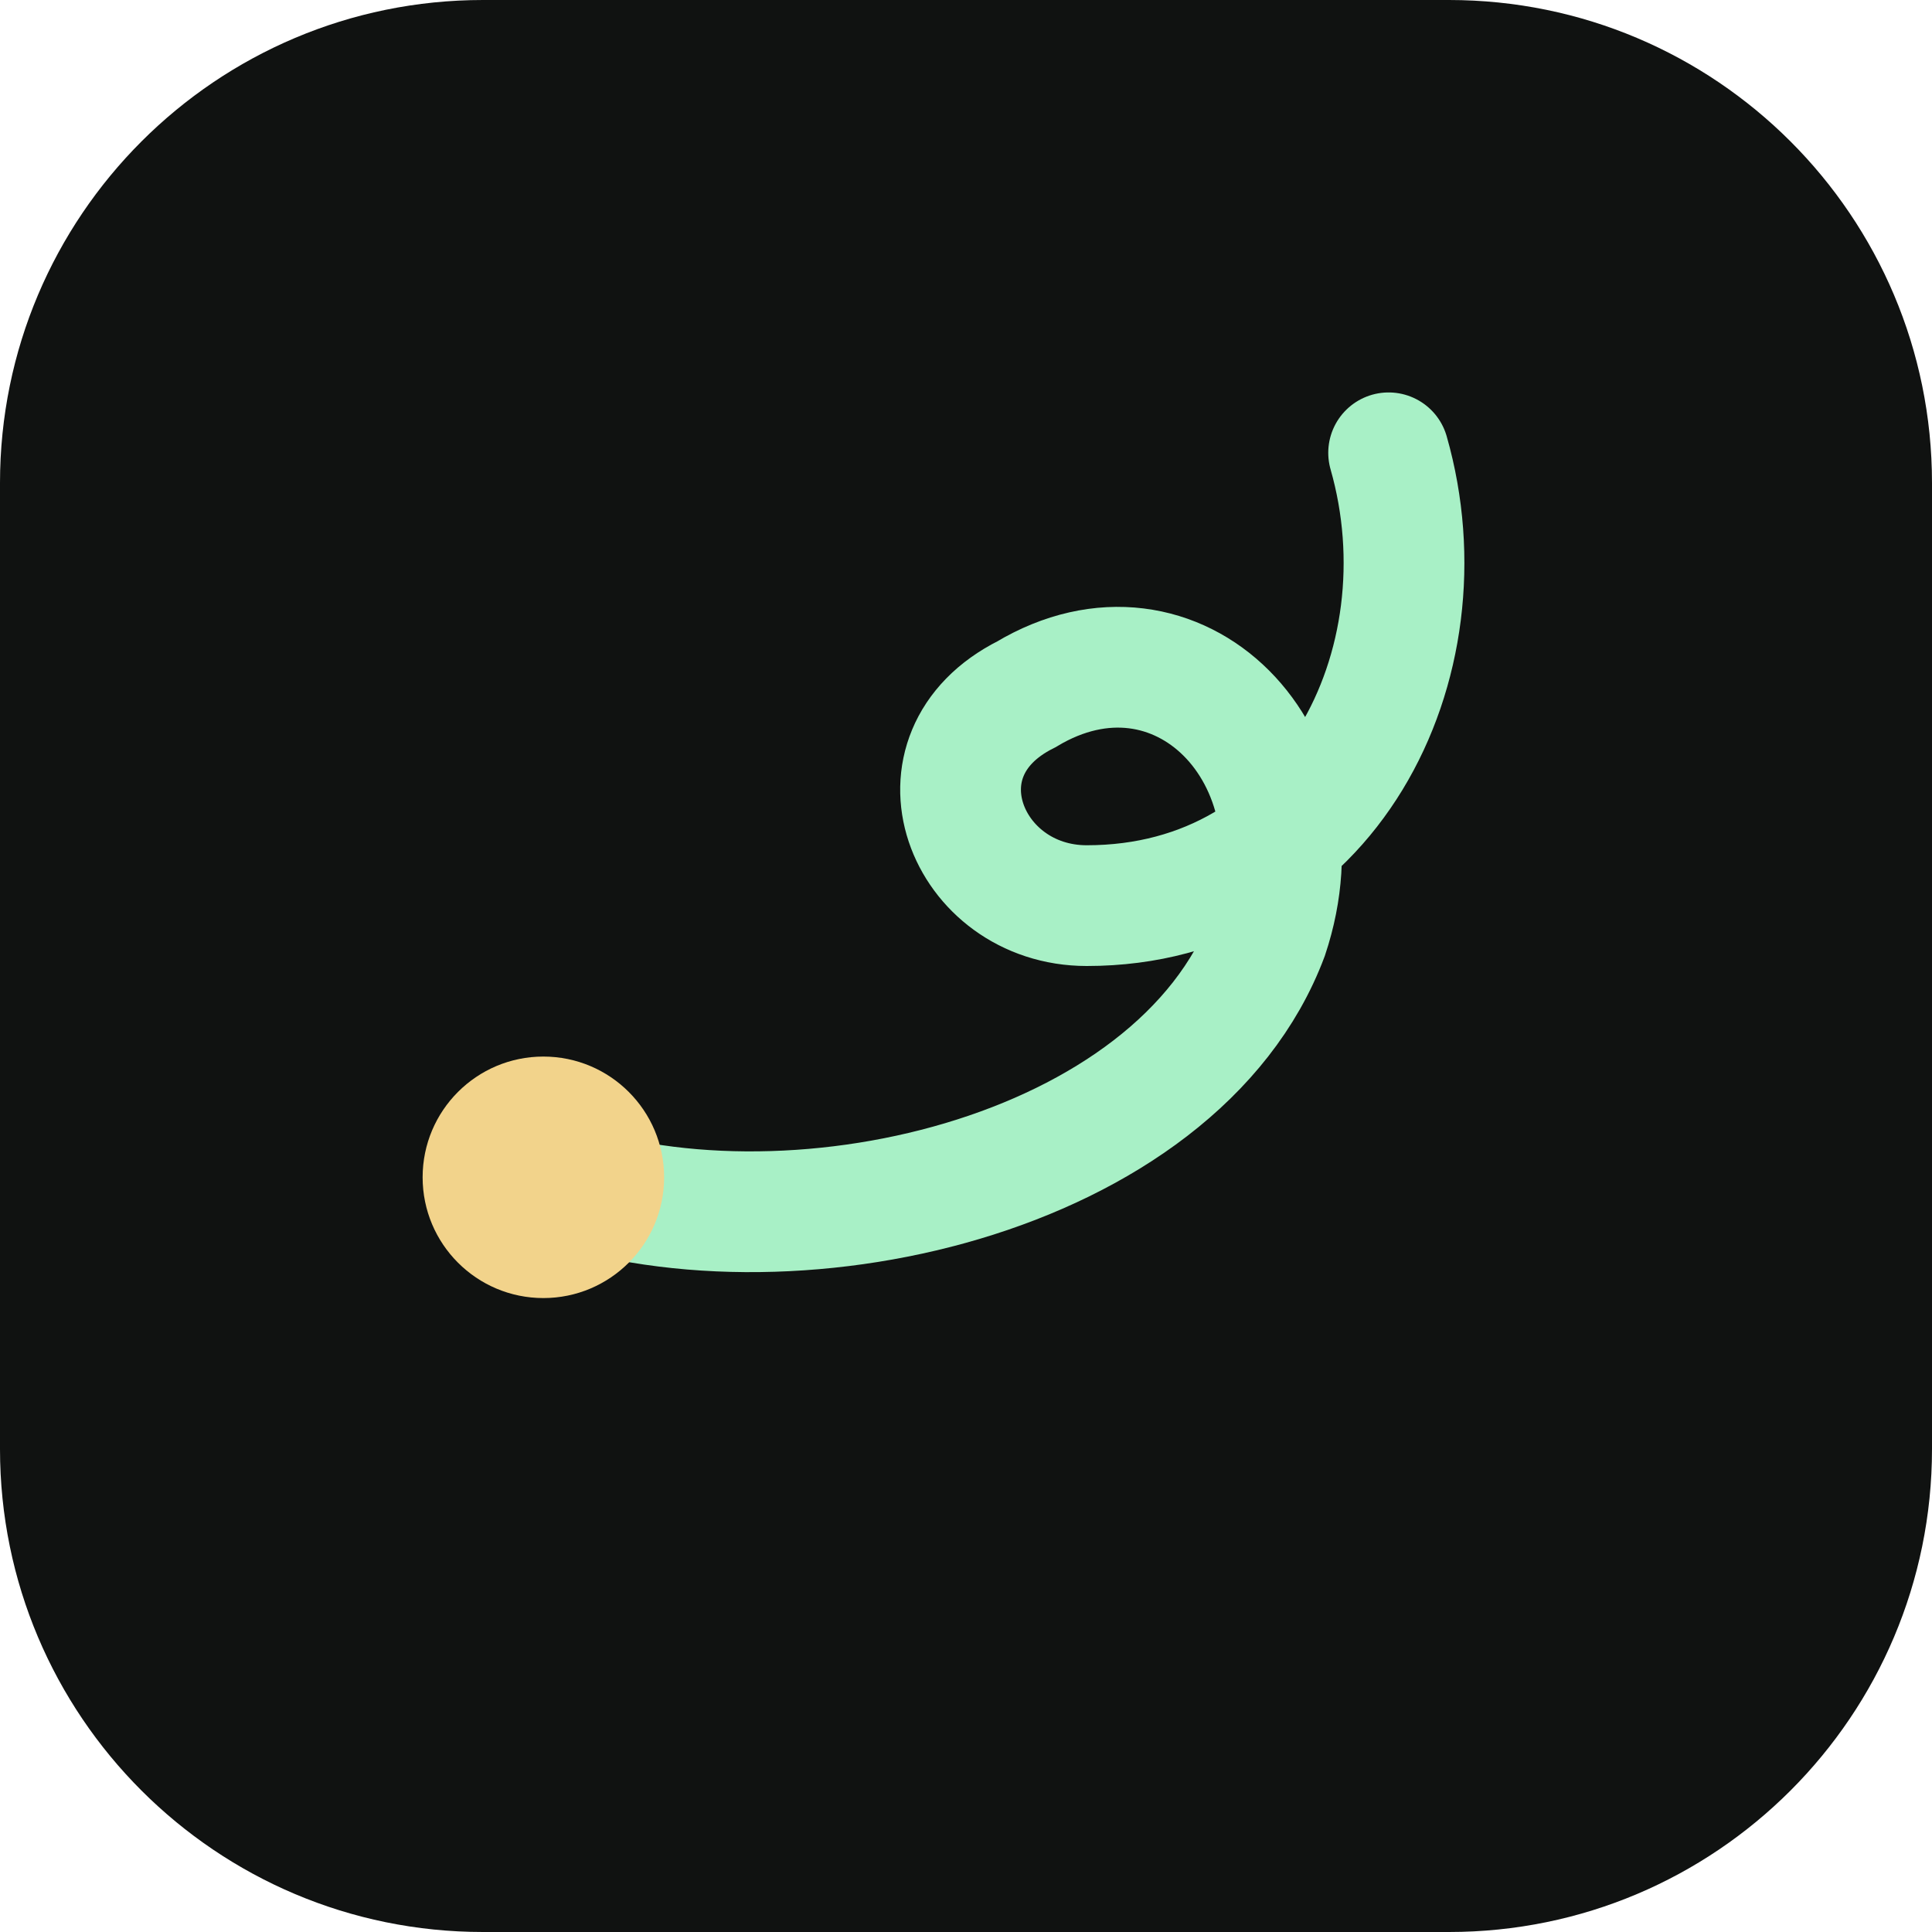
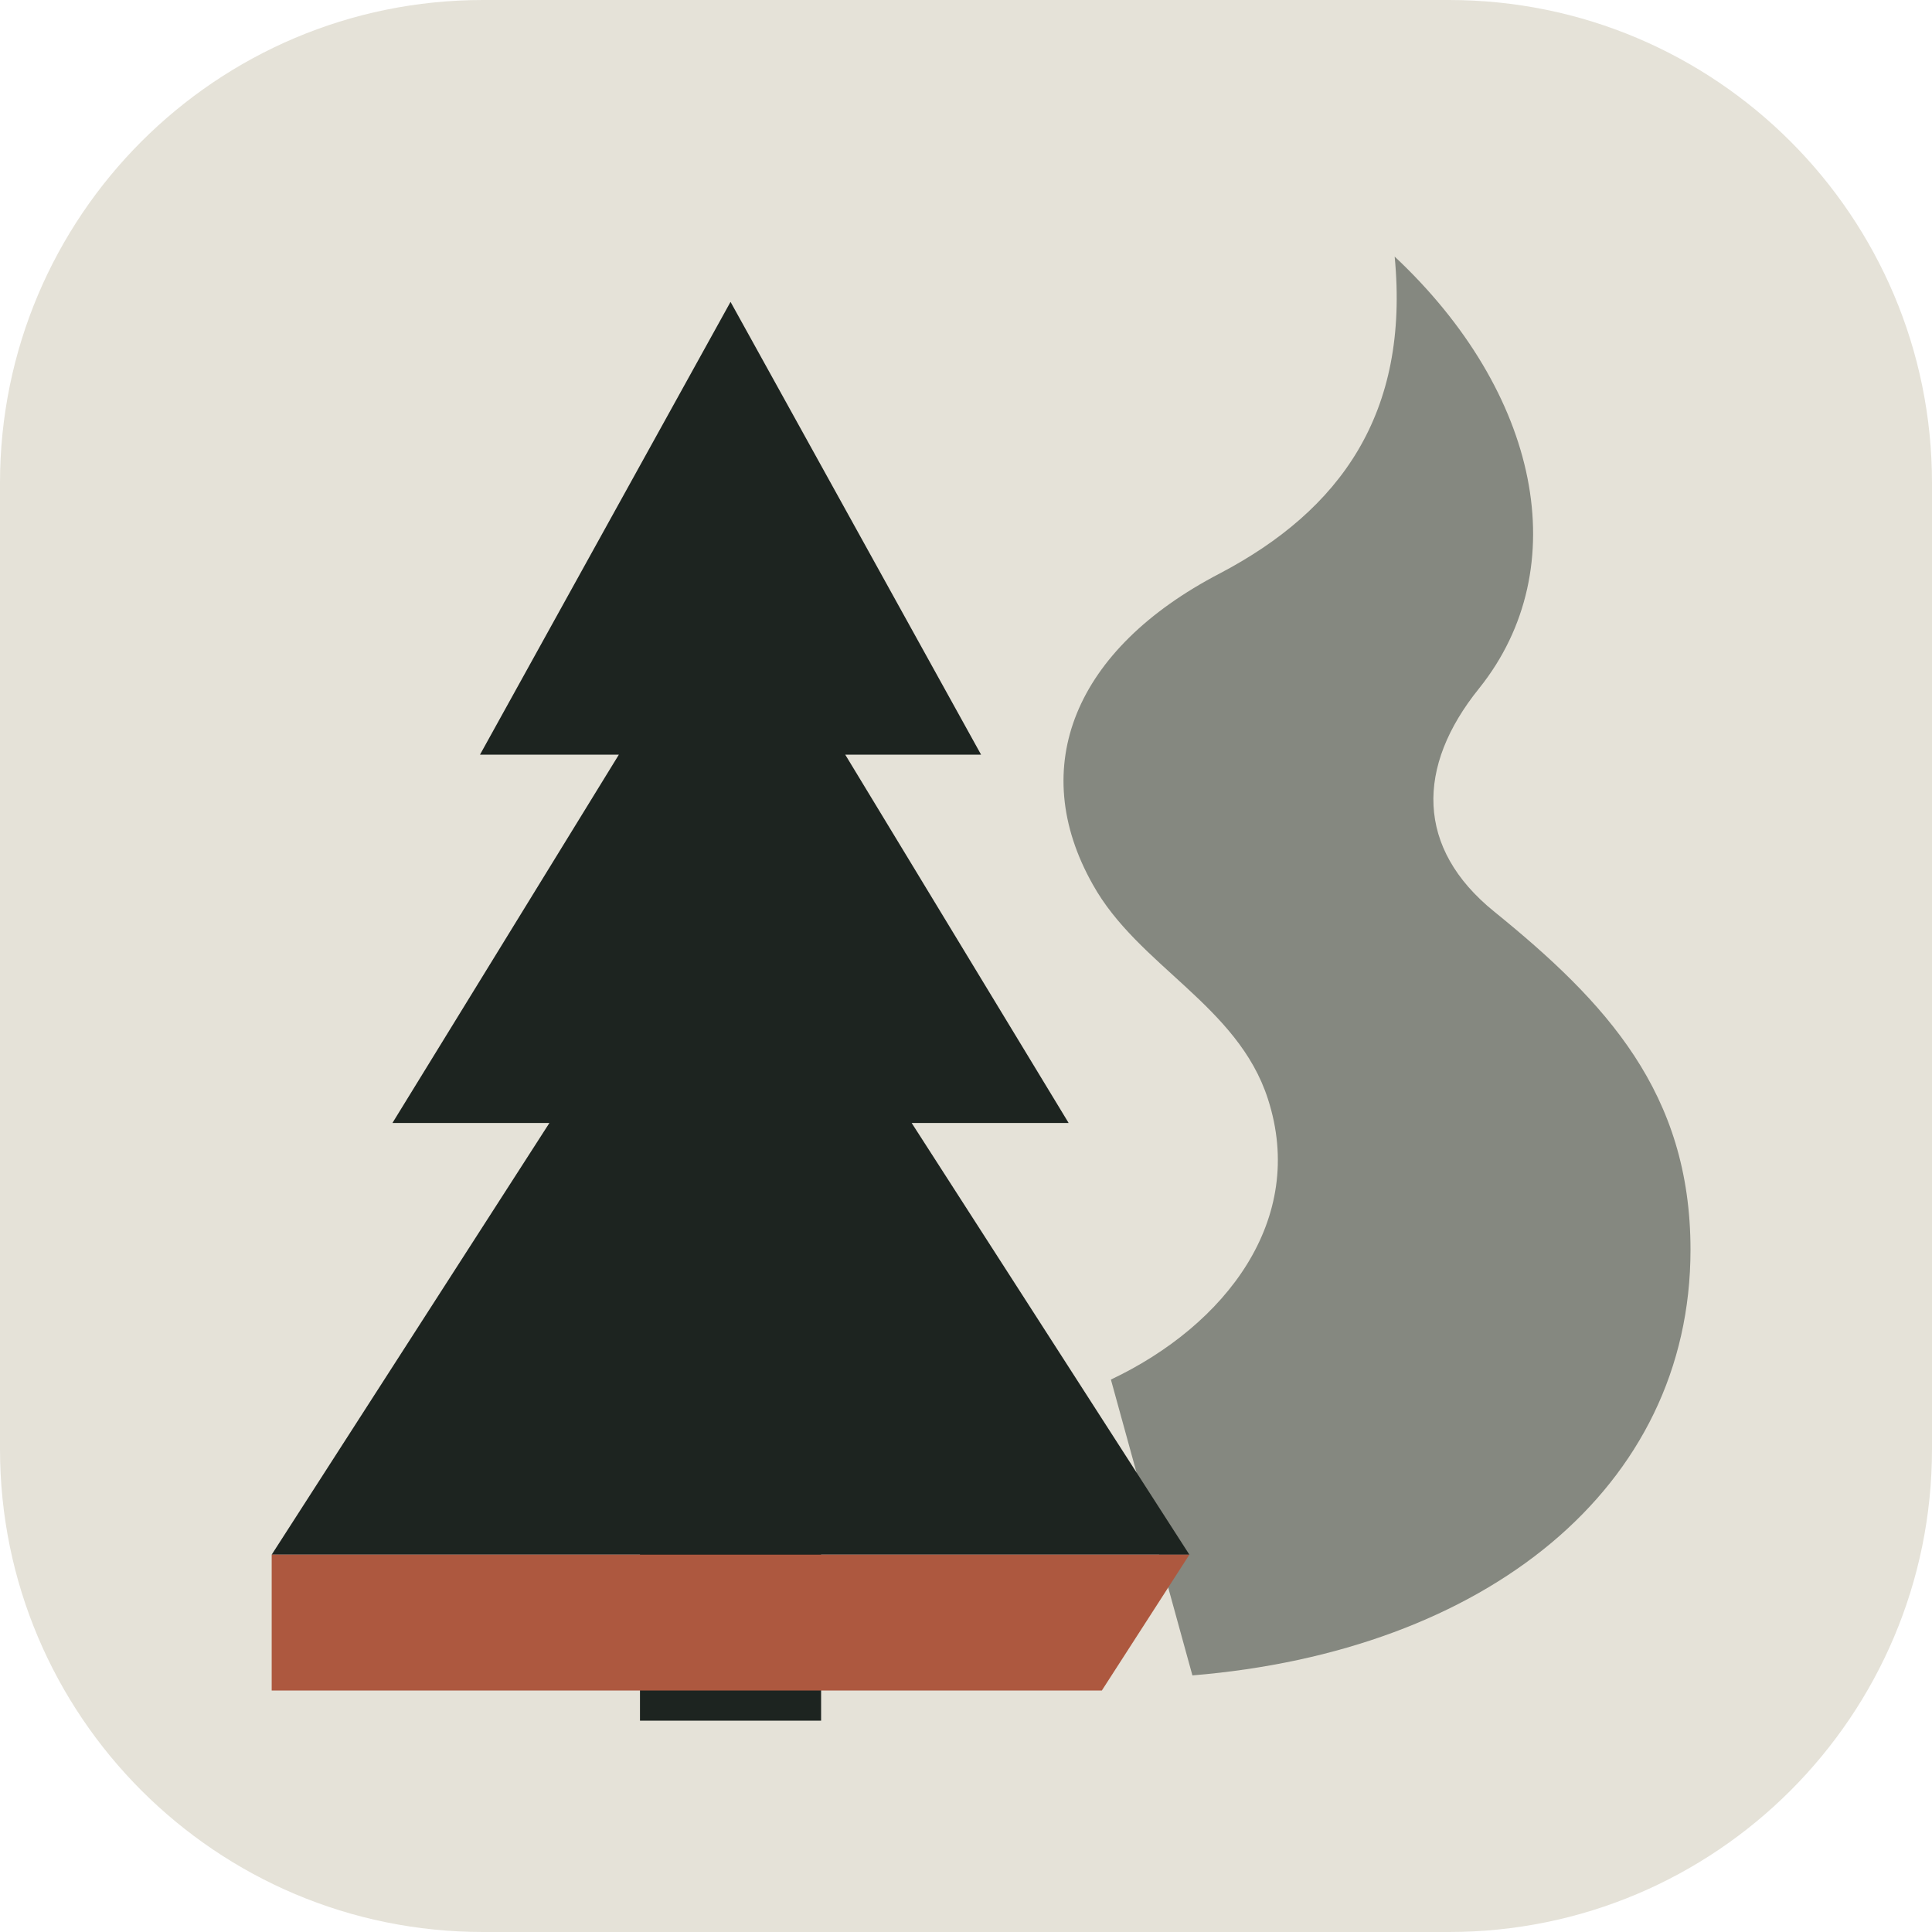
- <svg xmlns="http://www.w3.org/2000/svg" viewBox="0 0 64 64">
-   <rect width="64" height="64" rx="16" fill="#101211" />
-   <path d="M18 39c8 3 21 0 24-8 2-6-3-11-8-8-4 2-2 7 2 7 8 0 12-8 10-15" fill="none" stroke="#a8f0c6" stroke-width="4" stroke-linecap="round" />
-   <circle cx="18" cy="39" r="4" fill="#f2d38b" />
+ <svg xmlns="http://www.w3.org/2000/svg" viewBox="0 0 64 64" role="img" aria-labelledby="title">
+   <style>
+     .base { fill: #e5e2d8; }
+     .tree { fill: #1d2420; }
+     .smoke { fill: #858880; }
+     .ember { fill: #ad583f; }
+     @media (prefers-color-scheme: dark) {
+       .base { fill: #171a18; }
+       .tree { fill: #eeeae0; }
+       .smoke { fill: #666b66; }
+       .ember { fill: #d2764e; }
+     }
+   </style>
+   <rect class="base" width="64" height="64" rx="16" />
+   <path class="smoke" d="M39.5 55.5c9.7-.8 16.5-6.2 16.5-14.1 0-5.2-2.8-8.2-6.5-11.2-2.6-2.1-2.6-4.8-.5-7.4 3.2-4 2-9.8-2.8-14.3.5 5.2-1.8 8.4-5.8 10.5-4.8 2.5-6.4 6.4-4.2 10.3 1.5 2.7 4.8 4 5.8 7.1 1.3 4-1.4 7.5-5.2 9.3l2.7 9.8Z" />
+   <path class="tree" fill-rule="evenodd" d="m24.2 10-8.3 15h4.6L13 37.2h5.2L9 51.5h12.2V57h6v-5.5h12.2l-9.2-14.3h5.2L28 25h4.5L24.2 10Z" clip-rule="evenodd" />
+   <path class="ember" d="M9 51.5h30.4L36.5 56H9v-4.5Z" />
</svg>
